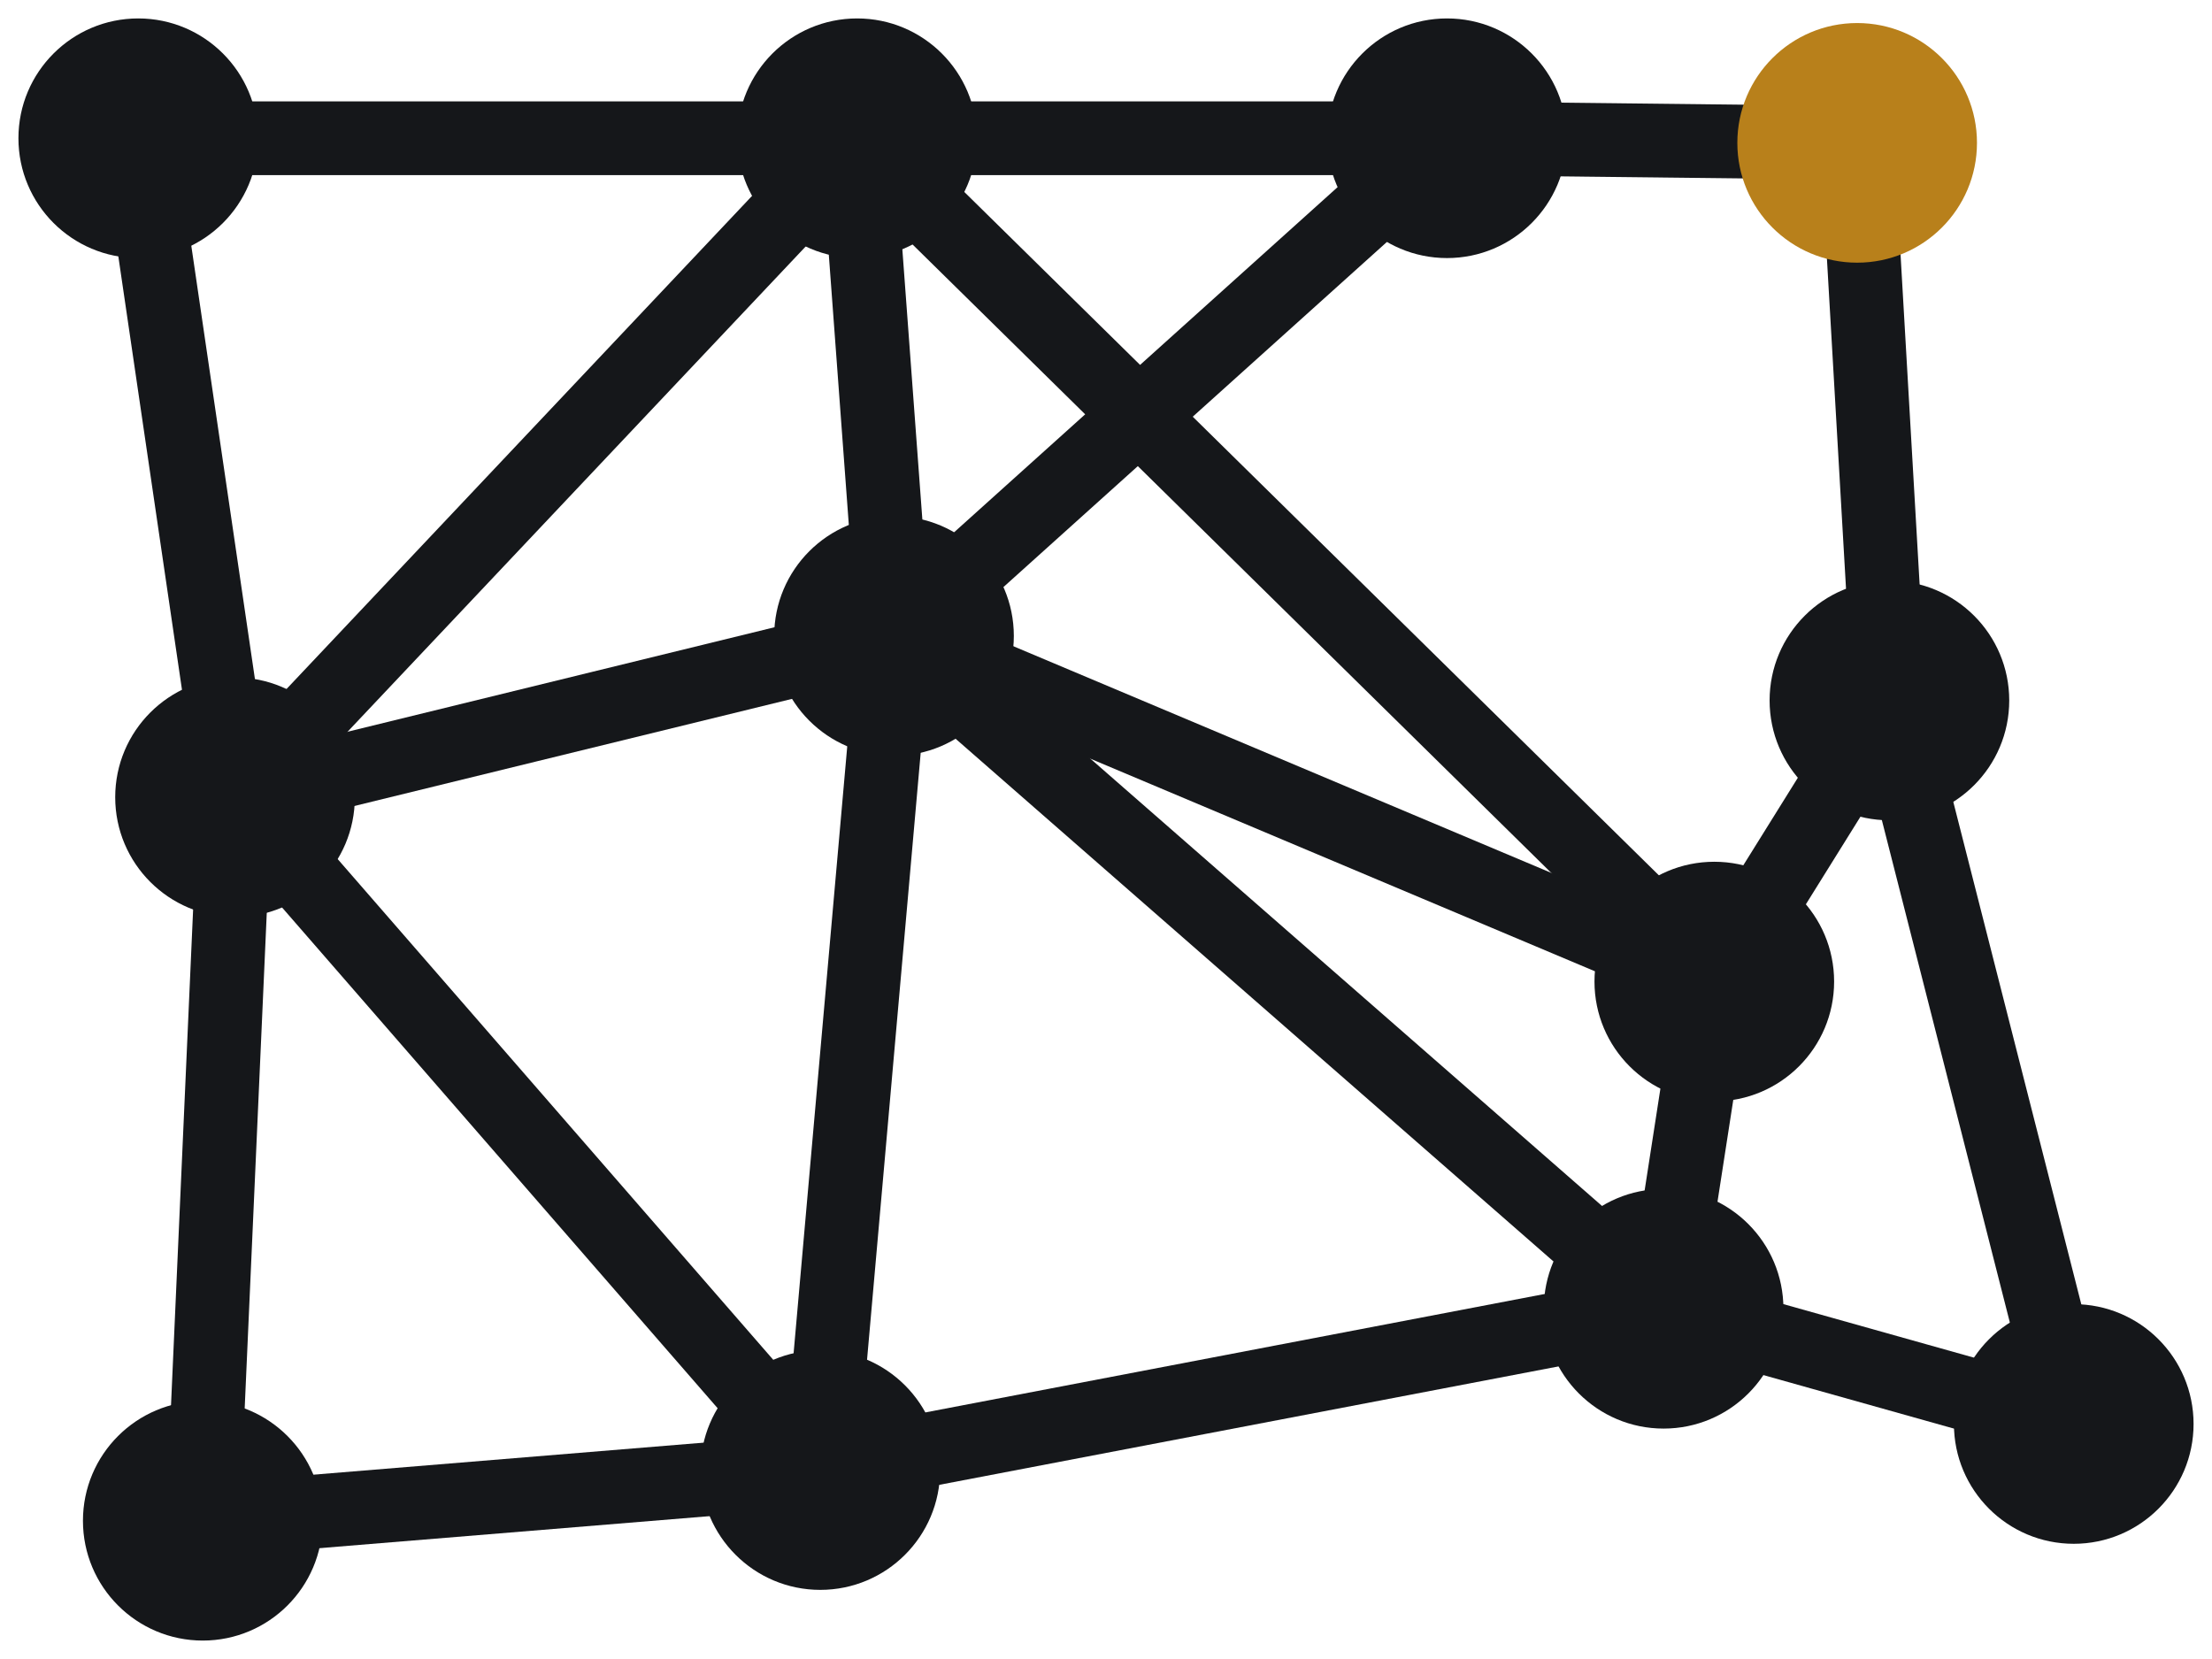
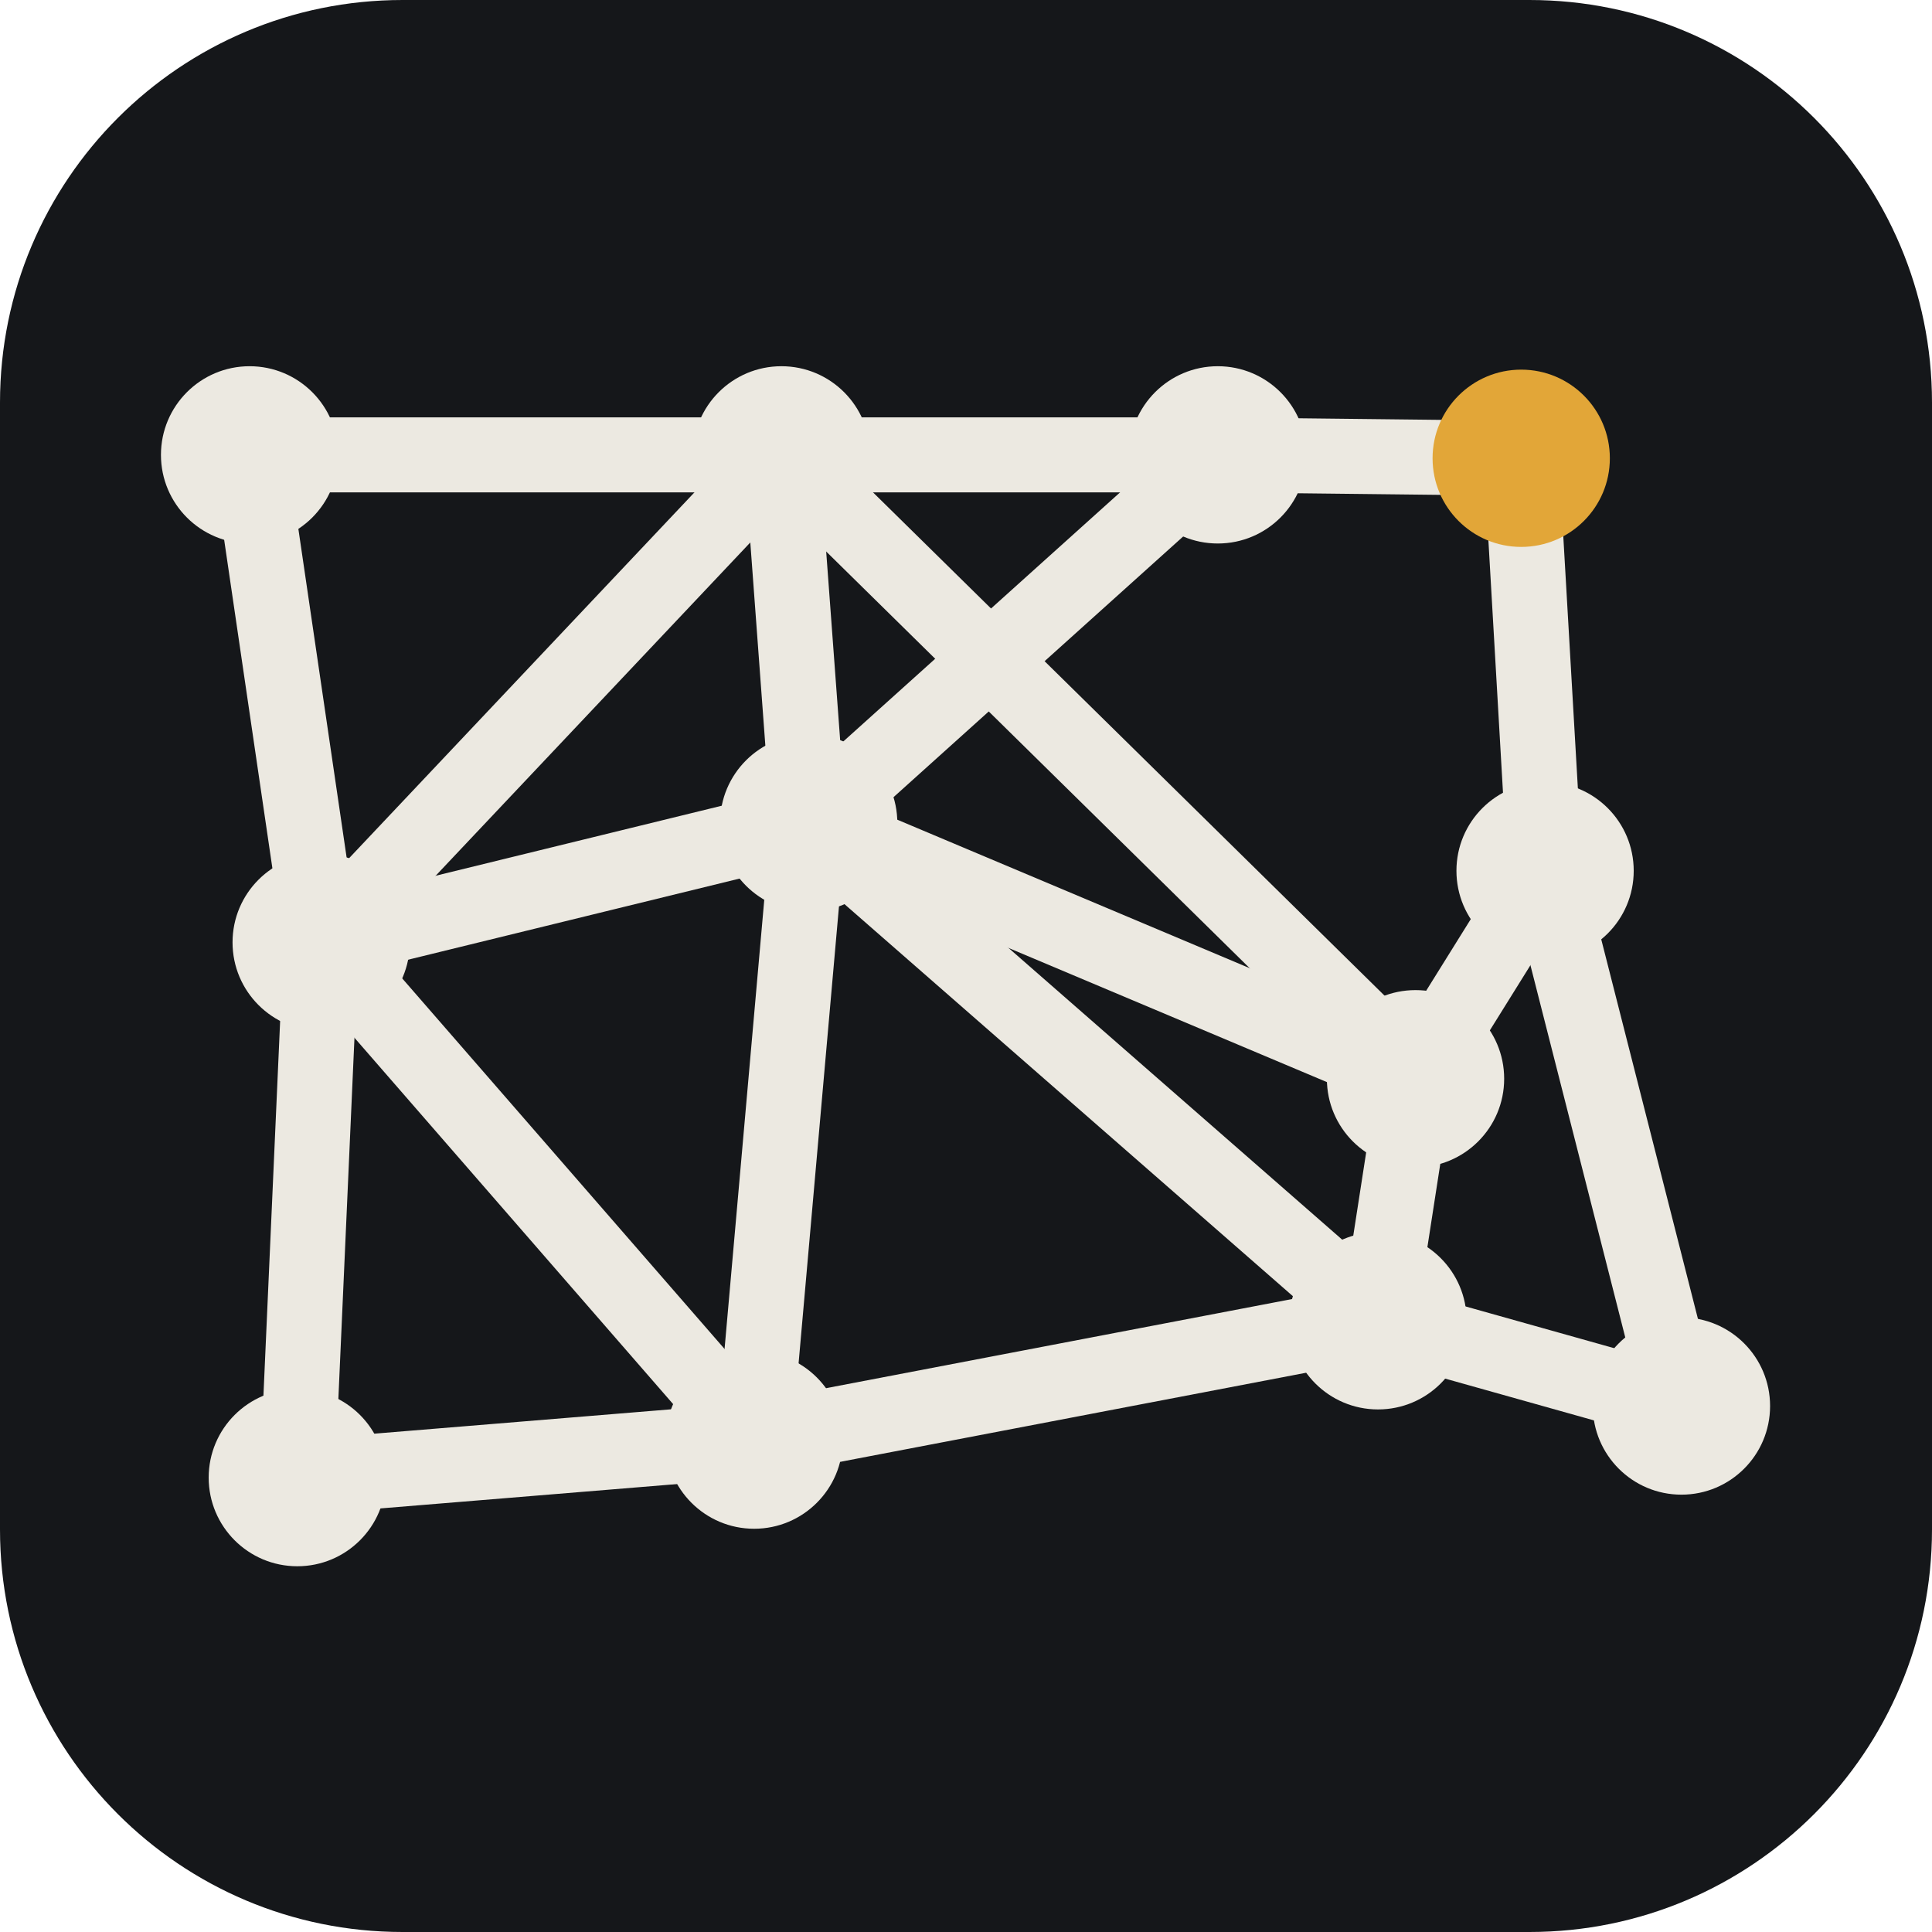
- <svg xmlns="http://www.w3.org/2000/svg" viewBox="0 0 48 36">
-   <style>line{stroke:#15171a;stroke-width:1.6}circle{fill:#15171a}.on{fill:#b8801b}@media (prefers-color-scheme:dark){line{stroke:#ece9e1}circle{fill:#ece9e1}.on{fill:#e2a638}}</style>
-   <line x1="3" y1="3" x2="5.1" y2="17.3" />
-   <line x1="3" y1="3" x2="18.6" y2="3" />
-   <line x1="4.4" y1="33" x2="5.1" y2="17.3" />
-   <line x1="4.4" y1="33" x2="17.8" y2="31.9" />
-   <line x1="5.1" y1="17.3" x2="17.8" y2="31.9" />
-   <line x1="5.1" y1="17.3" x2="18.6" y2="3" />
-   <line x1="5.1" y1="17.3" x2="19.4" y2="13.8" />
-   <line x1="17.8" y1="31.9" x2="19.4" y2="13.8" />
-   <line x1="17.8" y1="31.9" x2="36.1" y2="28.4" />
-   <line x1="18.6" y1="3" x2="19.4" y2="13.8" />
-   <line x1="18.6" y1="3" x2="31.4" y2="3" />
-   <line x1="18.6" y1="3" x2="37.2" y2="21.3" />
-   <line x1="19.4" y1="13.8" x2="31.4" y2="3" />
-   <line x1="19.4" y1="13.8" x2="36.1" y2="28.4" />
-   <line x1="19.4" y1="13.8" x2="37.2" y2="21.3" />
-   <line x1="31.4" y1="3" x2="40.3" y2="3.1" />
-   <line x1="36.1" y1="28.4" x2="37.2" y2="21.3" />
-   <line x1="36.1" y1="28.4" x2="45" y2="30.9" />
-   <line x1="37.2" y1="21.3" x2="41.0" y2="15.2" />
-   <line x1="40.3" y1="3.1" x2="41.0" y2="15.2" />
-   <line x1="41.0" y1="15.2" x2="45" y2="30.9" />
-   <circle cx="3" cy="3" r="2.6" />
-   <circle cx="4.4" cy="33" r="2.6" />
-   <circle cx="5.1" cy="17.3" r="2.6" />
-   <circle cx="17.8" cy="31.9" r="2.6" />
-   <circle cx="18.6" cy="3" r="2.6" />
-   <circle cx="19.4" cy="13.8" r="2.6" />
-   <circle cx="31.4" cy="3" r="2.6" />
-   <circle cx="36.1" cy="28.4" r="2.6" />
-   <circle cx="37.2" cy="21.3" r="2.6" />
-   <circle cx="40.3" cy="3.1" r="2.6" class="on" />
-   <circle cx="41.0" cy="15.2" r="2.6" />
-   <circle cx="45" cy="30.9" r="2.6" />
+ <svg xmlns="http://www.w3.org/2000/svg" viewBox="0 0 48 48">
+   <style>
+ .card{fill:#15171a}
+ line{stroke:#ece9e1;stroke-width:2.2;stroke-linecap:round}
+ circle{fill:#ece9e1}
+ .on{fill:#e2a638}
+ @media (prefers-color-scheme:dark){
+ .card{fill:#ece9e1}
+ line{stroke:#15171a}
+ circle{fill:#15171a}
+ .on{fill:#b8801b}
+ }
+ </style>
+   <rect class="card" width="48" height="48" rx="10" />
+   <g transform="translate(3.66 8.76) scale(0.847)">
+     <line x1="3" y1="3" x2="5.1" y2="17.3" />
+     <line x1="3" y1="3" x2="18.6" y2="3" />
+     <line x1="4.4" y1="33" x2="5.1" y2="17.3" />
+     <line x1="4.4" y1="33" x2="17.8" y2="31.9" />
+     <line x1="5.1" y1="17.3" x2="17.8" y2="31.9" />
+     <line x1="5.1" y1="17.3" x2="18.6" y2="3" />
+     <line x1="5.1" y1="17.3" x2="19.4" y2="13.8" />
+     <line x1="17.8" y1="31.9" x2="19.4" y2="13.8" />
+     <line x1="17.8" y1="31.9" x2="36.1" y2="28.4" />
+     <line x1="18.6" y1="3" x2="19.4" y2="13.8" />
+     <line x1="18.6" y1="3" x2="31.4" y2="3" />
+     <line x1="18.6" y1="3" x2="37.2" y2="21.3" />
+     <line x1="19.4" y1="13.8" x2="31.4" y2="3" />
+     <line x1="19.4" y1="13.8" x2="36.1" y2="28.4" />
+     <line x1="19.4" y1="13.8" x2="37.2" y2="21.3" />
+     <line x1="31.4" y1="3" x2="40.3" y2="3.1" />
+     <line x1="36.1" y1="28.4" x2="37.2" y2="21.3" />
+     <line x1="36.1" y1="28.4" x2="45" y2="30.9" />
+     <line x1="37.2" y1="21.3" x2="41.0" y2="15.2" />
+     <line x1="40.3" y1="3.1" x2="41.0" y2="15.2" />
+     <line x1="41.0" y1="15.2" x2="45" y2="30.9" />
+     <circle cx="3" cy="3" r="2.6" />
+     <circle cx="4.4" cy="33" r="2.6" />
+     <circle cx="5.1" cy="17.3" r="2.6" />
+     <circle cx="17.8" cy="31.9" r="2.6" />
+     <circle cx="18.6" cy="3" r="2.6" />
+     <circle cx="19.4" cy="13.8" r="2.6" />
+     <circle cx="31.4" cy="3" r="2.6" />
+     <circle cx="36.1" cy="28.4" r="2.6" />
+     <circle cx="37.2" cy="21.3" r="2.6" />
+     <circle cx="40.3" cy="3.1" r="2.6" class="on" />
+     <circle cx="41.0" cy="15.2" r="2.6" />
+     <circle cx="45" cy="30.9" r="2.6" />
+   </g>
</svg>
